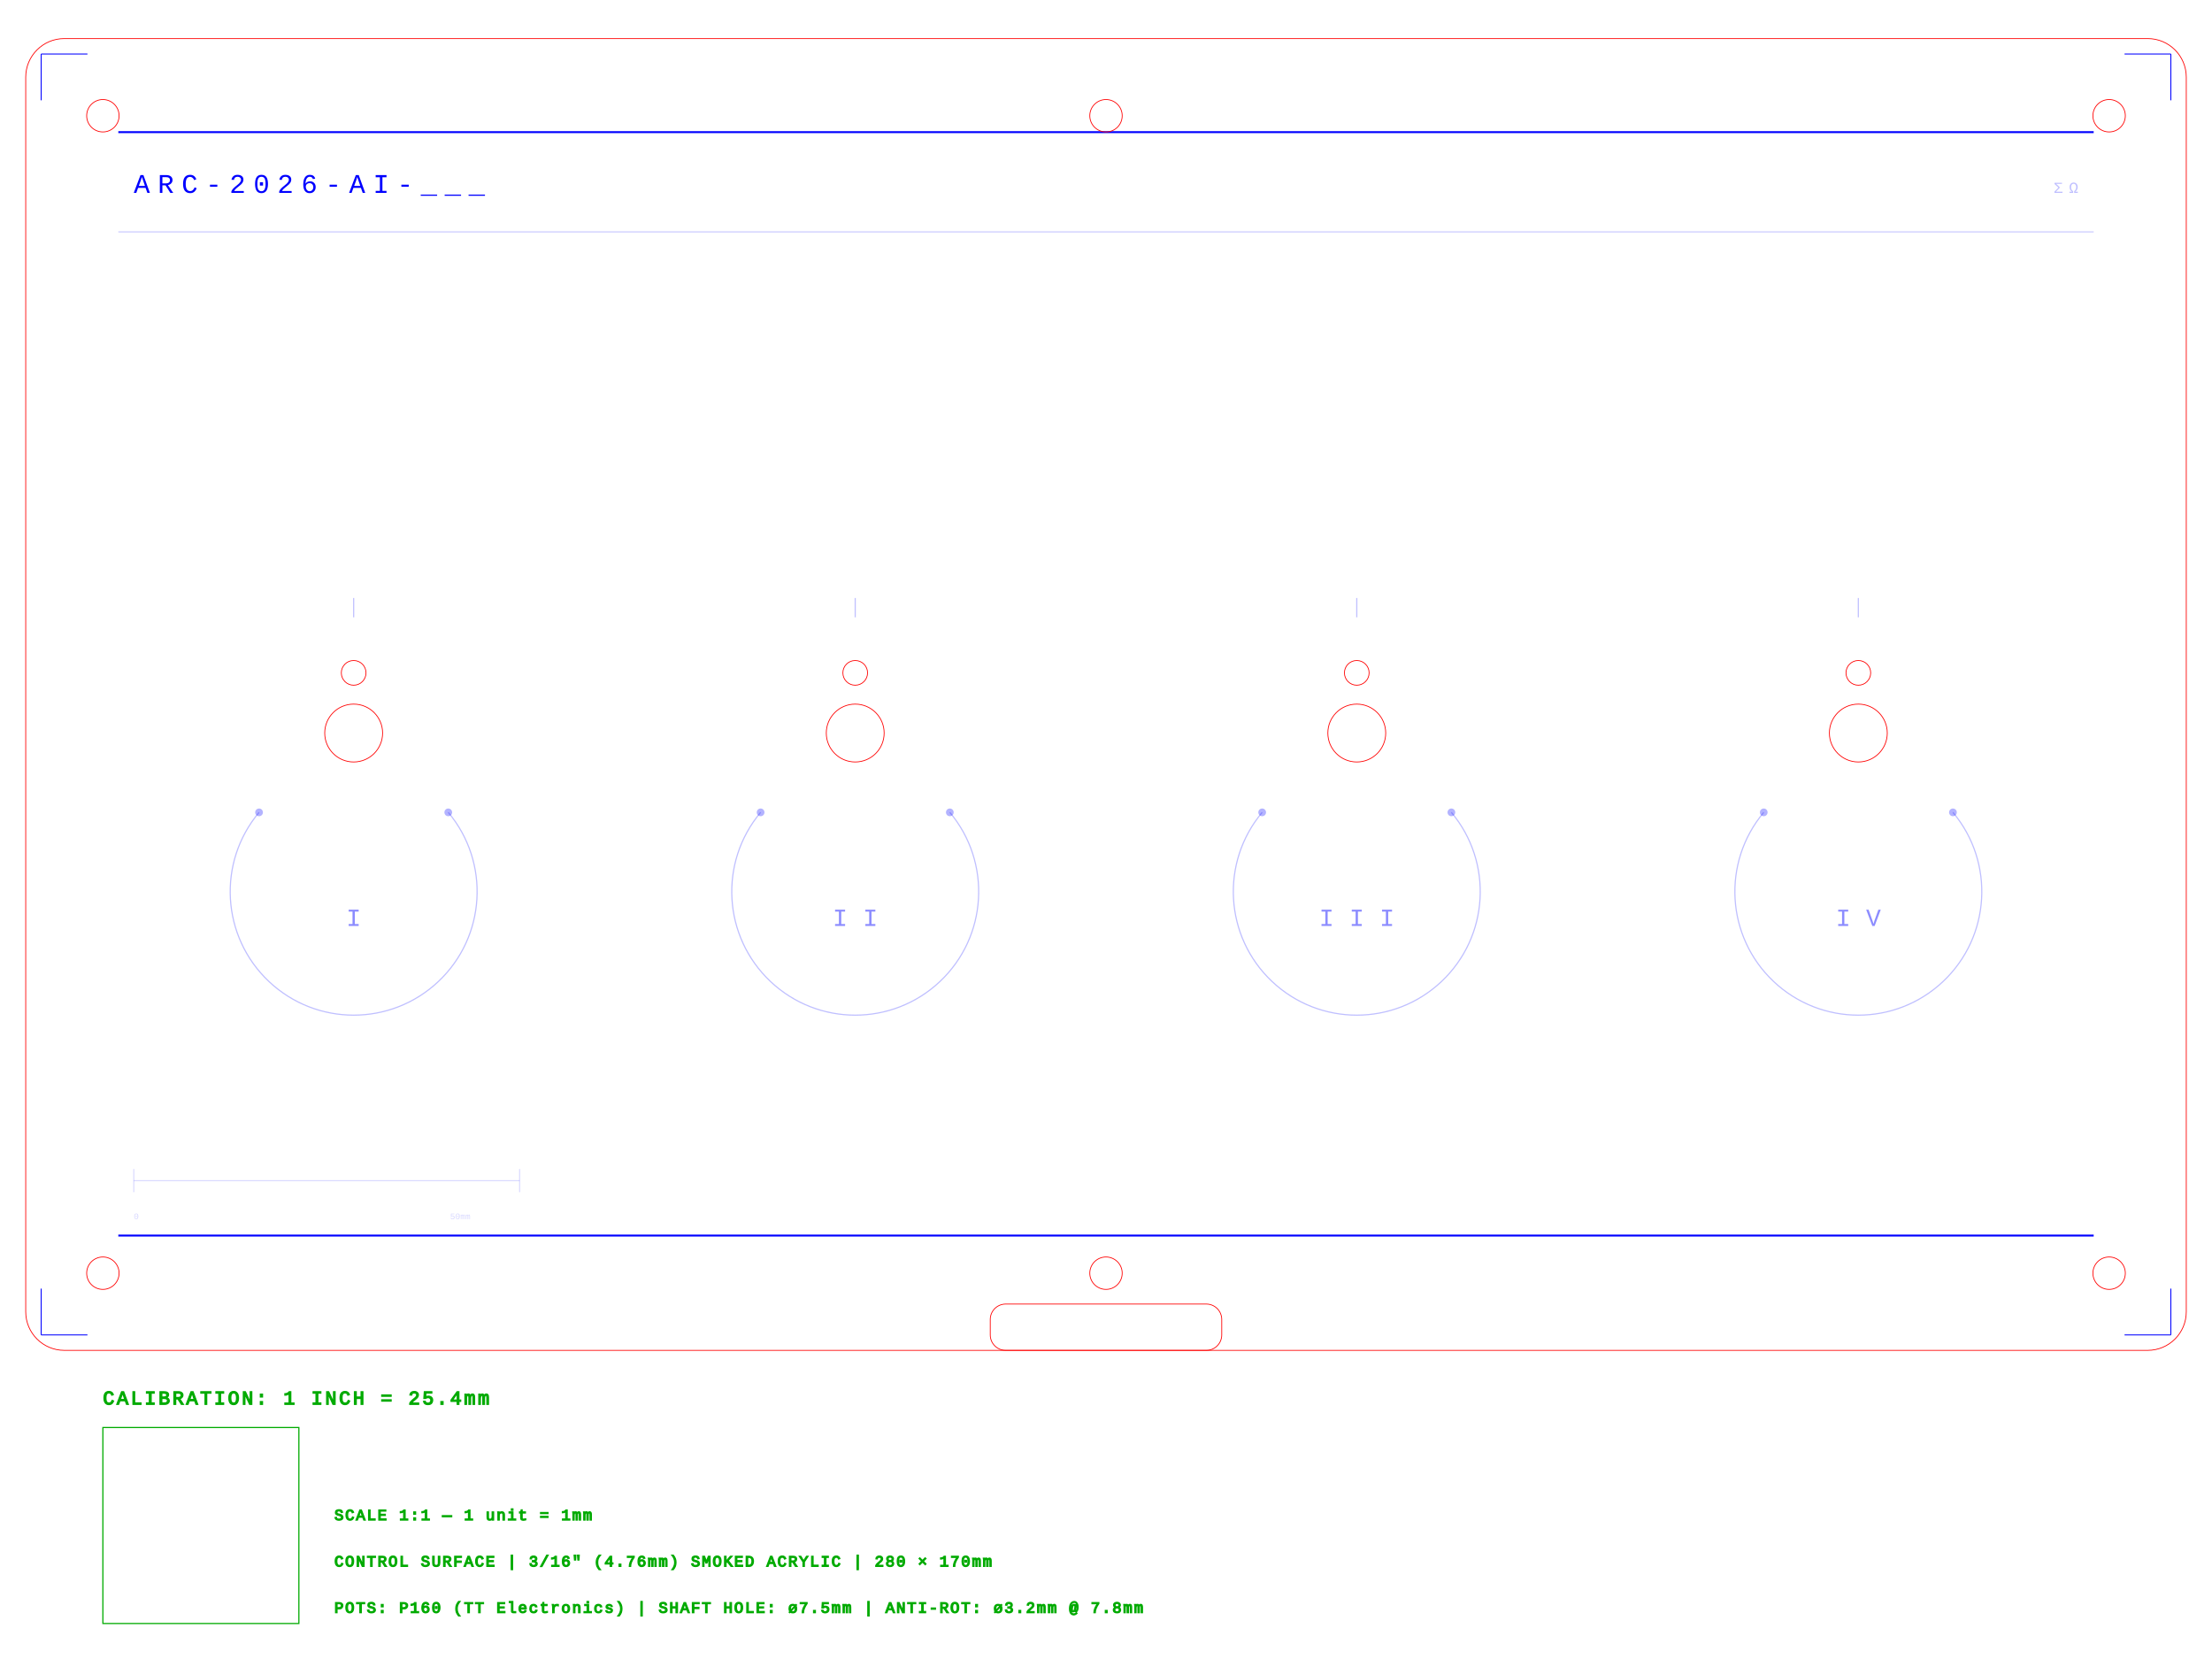
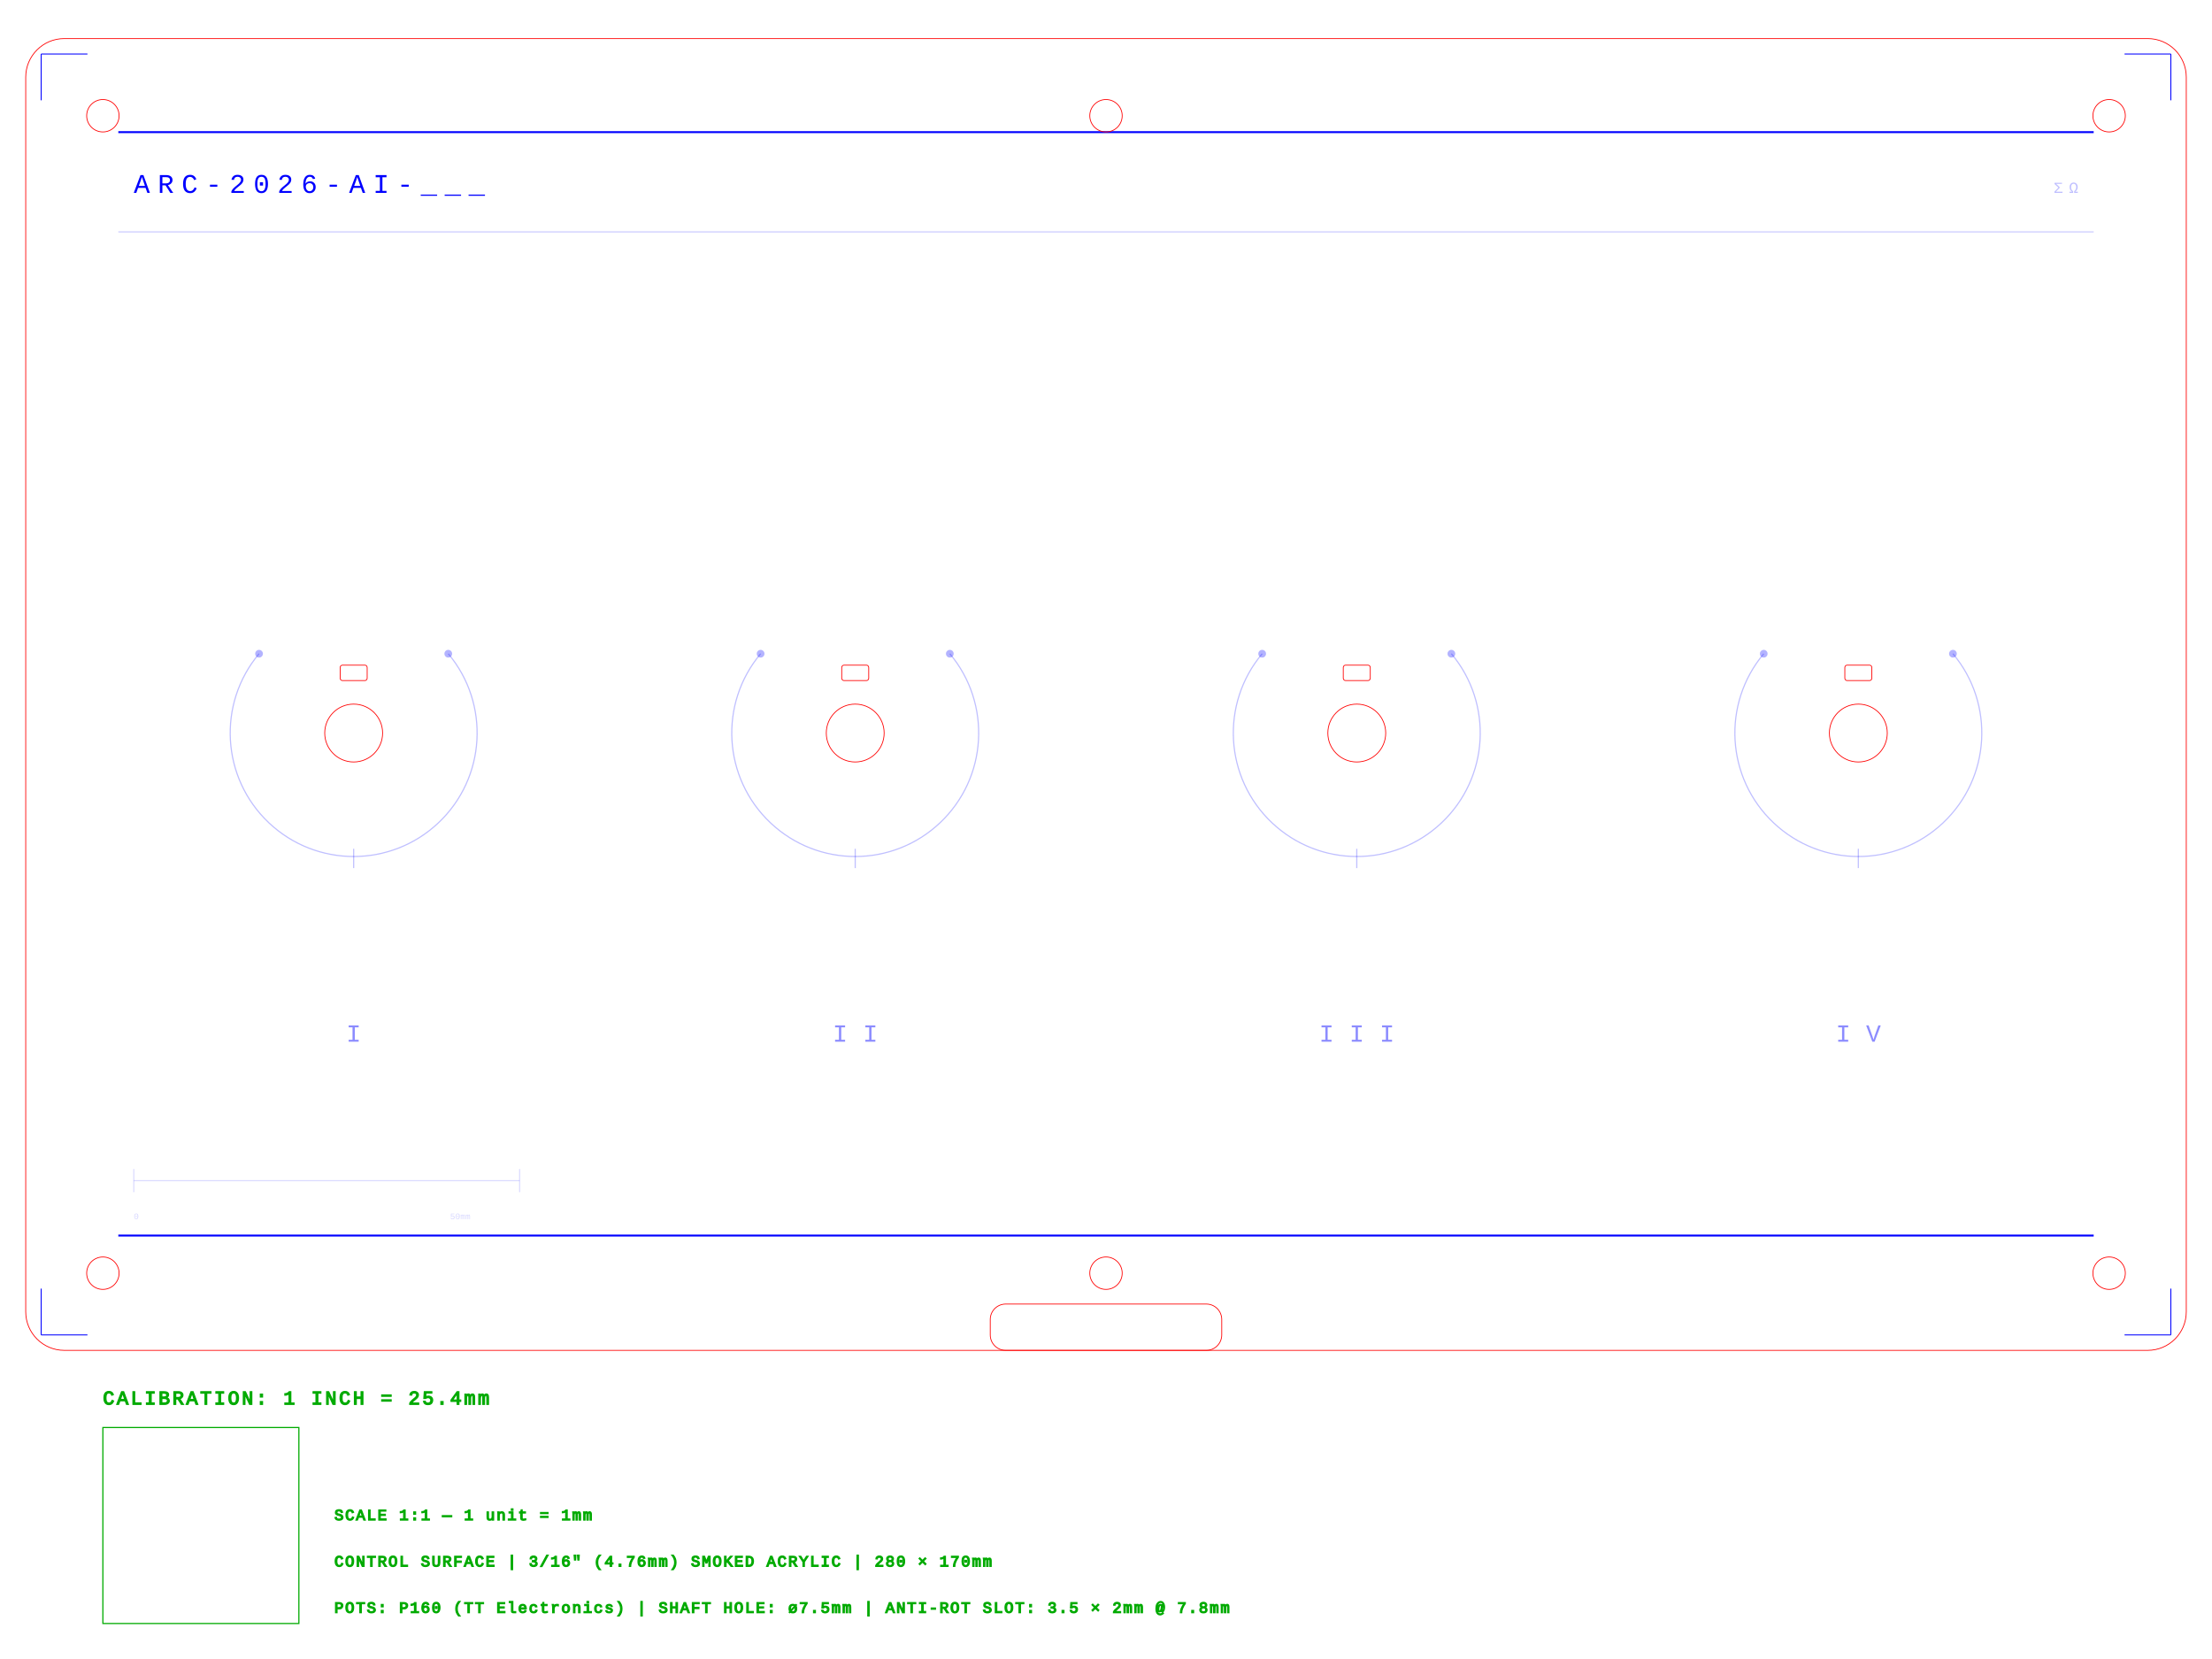
<svg xmlns="http://www.w3.org/2000/svg" width="280mm" height="210mm" viewBox="0 -5 280 215" style="background: transparent;">
  <g id="ETCH-DEEP" fill="#0000FF" stroke="none" font-family="'Courier New', monospace">
    <rect x="12" y="12" width="256" height="0.25" />
    <text x="14" y="20" font-size="3.5" letter-spacing="1">ARC-2026-AI-___</text>
    <text x="266" y="20" font-size="2" letter-spacing="0.8" text-anchor="end" opacity="0.25">ΣΩ</text>
    <rect x="12" y="25" width="256" height="0.1" opacity="0.3" />
    <g transform="translate(42.5, 90)">
-       <path d="M -12.26 10.28 A 16 16 0 1 0 12.26 10.28" fill="none" stroke="#0000FF" stroke-width="0.15" opacity="0.25" />
-       <circle cx="-12.26" cy="10.28" r="0.5" opacity="0.3" />
-       <circle cx="12.26" cy="10.28" r="0.5" opacity="0.3" />
-       <line x1="0" y1="-15" x2="0" y2="-17.5" stroke="#0000FF" stroke-width="0.15" opacity="0.25" />
-       <text x="0" y="25" font-size="3.2" letter-spacing="2" text-anchor="middle" opacity="0.45">I</text>
+       <path d="M -12.26 -10.28 A 16 16 0 1 0 12.26 -10.28" fill="none" stroke="#0000FF" stroke-width="0.15" opacity="0.25" />
+       <circle cx="-12.26" cy="-10.28" r="0.5" opacity="0.3" />
+       <circle cx="12.26" cy="-10.28" r="0.5" opacity="0.3" />
+       <line x1="0" y1="15" x2="0" y2="17.5" stroke="#0000FF" stroke-width="0.15" opacity="0.25" />
+       <text x="0" y="40" font-size="3.2" letter-spacing="2" text-anchor="middle" opacity="0.45">I</text>
    </g>
    <g transform="translate(107.5, 90)">
-       <path d="M -12.26 10.28 A 16 16 0 1 0 12.26 10.28" fill="none" stroke="#0000FF" stroke-width="0.15" opacity="0.25" />
-       <circle cx="-12.26" cy="10.28" r="0.5" opacity="0.3" />
-       <circle cx="12.26" cy="10.28" r="0.5" opacity="0.3" />
-       <line x1="0" y1="-15" x2="0" y2="-17.5" stroke="#0000FF" stroke-width="0.15" opacity="0.25" />
-       <text x="0" y="25" font-size="3.2" letter-spacing="2" text-anchor="middle" opacity="0.45">II</text>
+       <path d="M -12.26 -10.28 A 16 16 0 1 0 12.26 -10.28" fill="none" stroke="#0000FF" stroke-width="0.15" opacity="0.25" />
+       <circle cx="-12.26" cy="-10.28" r="0.5" opacity="0.3" />
+       <circle cx="12.26" cy="-10.28" r="0.5" opacity="0.3" />
+       <line x1="0" y1="15" x2="0" y2="17.5" stroke="#0000FF" stroke-width="0.15" opacity="0.25" />
+       <text x="0" y="40" font-size="3.2" letter-spacing="2" text-anchor="middle" opacity="0.45">II</text>
    </g>
    <g transform="translate(172.5, 90)">
-       <path d="M -12.26 10.28 A 16 16 0 1 0 12.26 10.28" fill="none" stroke="#0000FF" stroke-width="0.15" opacity="0.25" />
-       <circle cx="-12.26" cy="10.28" r="0.5" opacity="0.3" />
-       <circle cx="12.26" cy="10.28" r="0.5" opacity="0.3" />
-       <line x1="0" y1="-15" x2="0" y2="-17.5" stroke="#0000FF" stroke-width="0.15" opacity="0.25" />
-       <text x="0" y="25" font-size="3.2" letter-spacing="2" text-anchor="middle" opacity="0.45">III</text>
+       <path d="M -12.26 -10.28 A 16 16 0 1 0 12.26 -10.28" fill="none" stroke="#0000FF" stroke-width="0.15" opacity="0.25" />
+       <circle cx="-12.26" cy="-10.28" r="0.5" opacity="0.3" />
+       <circle cx="12.26" cy="-10.28" r="0.5" opacity="0.3" />
+       <line x1="0" y1="15" x2="0" y2="17.5" stroke="#0000FF" stroke-width="0.15" opacity="0.25" />
+       <text x="0" y="40" font-size="3.2" letter-spacing="2" text-anchor="middle" opacity="0.45">III</text>
    </g>
    <g transform="translate(237.5, 90)">
-       <path d="M -12.26 10.28 A 16 16 0 1 0 12.26 10.28" fill="none" stroke="#0000FF" stroke-width="0.15" opacity="0.25" />
-       <circle cx="-12.26" cy="10.28" r="0.5" opacity="0.3" />
-       <circle cx="12.26" cy="10.28" r="0.5" opacity="0.3" />
-       <line x1="0" y1="-15" x2="0" y2="-17.5" stroke="#0000FF" stroke-width="0.15" opacity="0.25" />
-       <text x="0" y="25" font-size="3.2" letter-spacing="2" text-anchor="middle" opacity="0.45">IV</text>
+       <path d="M -12.26 -10.28 A 16 16 0 1 0 12.26 -10.28" fill="none" stroke="#0000FF" stroke-width="0.15" opacity="0.25" />
+       <circle cx="-12.26" cy="-10.28" r="0.5" opacity="0.3" />
+       <circle cx="12.26" cy="-10.28" r="0.5" opacity="0.3" />
+       <line x1="0" y1="15" x2="0" y2="17.5" stroke="#0000FF" stroke-width="0.15" opacity="0.25" />
+       <text x="0" y="40" font-size="3.2" letter-spacing="2" text-anchor="middle" opacity="0.45">IV</text>
    </g>
    <rect x="12" y="155" width="256" height="0.25" />
    <line x1="14" y1="148" x2="64" y2="148" stroke="#0000FF" stroke-width="0.1" opacity="0.2" />
    <line x1="14" y1="146.5" x2="14" y2="149.5" stroke="#0000FF" stroke-width="0.1" opacity="0.2" />
    <line x1="64" y1="146.5" x2="64" y2="149.5" stroke="#0000FF" stroke-width="0.1" opacity="0.2" />
    <text x="14" y="153" font-size="1.1" opacity="0.15">0</text>
    <text x="55" y="153" font-size="1.1" opacity="0.15">50mm</text>
    <line x1="2" y1="8" x2="2" y2="2" stroke="#0000FF" stroke-width="0.12" />
    <line x1="2" y1="2" x2="8" y2="2" stroke="#0000FF" stroke-width="0.12" />
    <line x1="272" y1="2" x2="278" y2="2" stroke="#0000FF" stroke-width="0.12" />
    <line x1="278" y1="2" x2="278" y2="8" stroke="#0000FF" stroke-width="0.12" />
    <line x1="2" y1="162" x2="2" y2="168" stroke="#0000FF" stroke-width="0.12" />
    <line x1="2" y1="168" x2="8" y2="168" stroke="#0000FF" stroke-width="0.12" />
    <line x1="278" y1="162" x2="278" y2="168" stroke="#0000FF" stroke-width="0.12" />
    <line x1="272" y1="168" x2="278" y2="168" stroke="#0000FF" stroke-width="0.12" />
  </g>
  <g id="CUT" fill="none" stroke="#FF0000" stroke-width="0.1">
    <rect x="0" y="0" width="280" height="170" rx="5" ry="5" />
    <circle cx="10" cy="10" r="2.1" />
    <circle cx="270" cy="10" r="2.1" />
    <circle cx="10" cy="160" r="2.1" />
    <circle cx="270" cy="160" r="2.1" />
    <circle cx="140" cy="10" r="2.1" />
    <circle cx="140" cy="160" r="2.1" />
    <circle cx="42.5" cy="90" r="3.75" />
    <circle cx="107.5" cy="90" r="3.75" />
    <circle cx="172.5" cy="90" r="3.75" />
    <circle cx="237.5" cy="90" r="3.75" />
-     <circle cx="42.5" cy="82.2" r="1.6" />
-     <circle cx="107.5" cy="82.2" r="1.6" />
-     <circle cx="172.5" cy="82.2" r="1.6" />
-     <circle cx="237.5" cy="82.2" r="1.6" />
+     <rect x="40.75" y="81.2" width="3.5" height="2" rx="0.3" />
+     <rect x="105.75" y="81.2" width="3.5" height="2" rx="0.3" />
+     <rect x="170.75" y="81.2" width="3.5" height="2" rx="0.3" />
+     <rect x="235.75" y="81.2" width="3.5" height="2" rx="0.3" />
    <rect x="125" y="164" width="30" height="6" rx="2" />
  </g>
  <g fill="none" stroke="#00AA00" stroke-width="0.15" font-family="'Courier New', monospace">
    <rect x="10" y="180" width="25.4" height="25.4" />
    <text x="10" y="177" fill="#00AA00" font-size="2.5" letter-spacing="0.3">CALIBRATION: 1 INCH = 25.4mm</text>
    <text x="40" y="192" fill="#00AA00" font-size="2" letter-spacing="0.2">SCALE 1:1 — 1 unit = 1mm</text>
    <text x="40" y="198" fill="#00AA00" font-size="2" letter-spacing="0.2">CONTROL SURFACE | 3/16" (4.76mm) SMOKED ACRYLIC | 280 × 170mm</text>
-     <text x="40" y="204" fill="#00AA00" font-size="2" letter-spacing="0.2">POTS: P160 (TT Electronics) | SHAFT HOLE: ø7.5mm | ANTI-ROT: ø3.2mm @ 7.8mm</text>
+     <text x="40" y="204" fill="#00AA00" font-size="2" letter-spacing="0.2">POTS: P160 (TT Electronics) | SHAFT HOLE: ø7.5mm | ANTI-ROT SLOT: 3.5 × 2mm @ 7.8mm</text>
  </g>
</svg>
